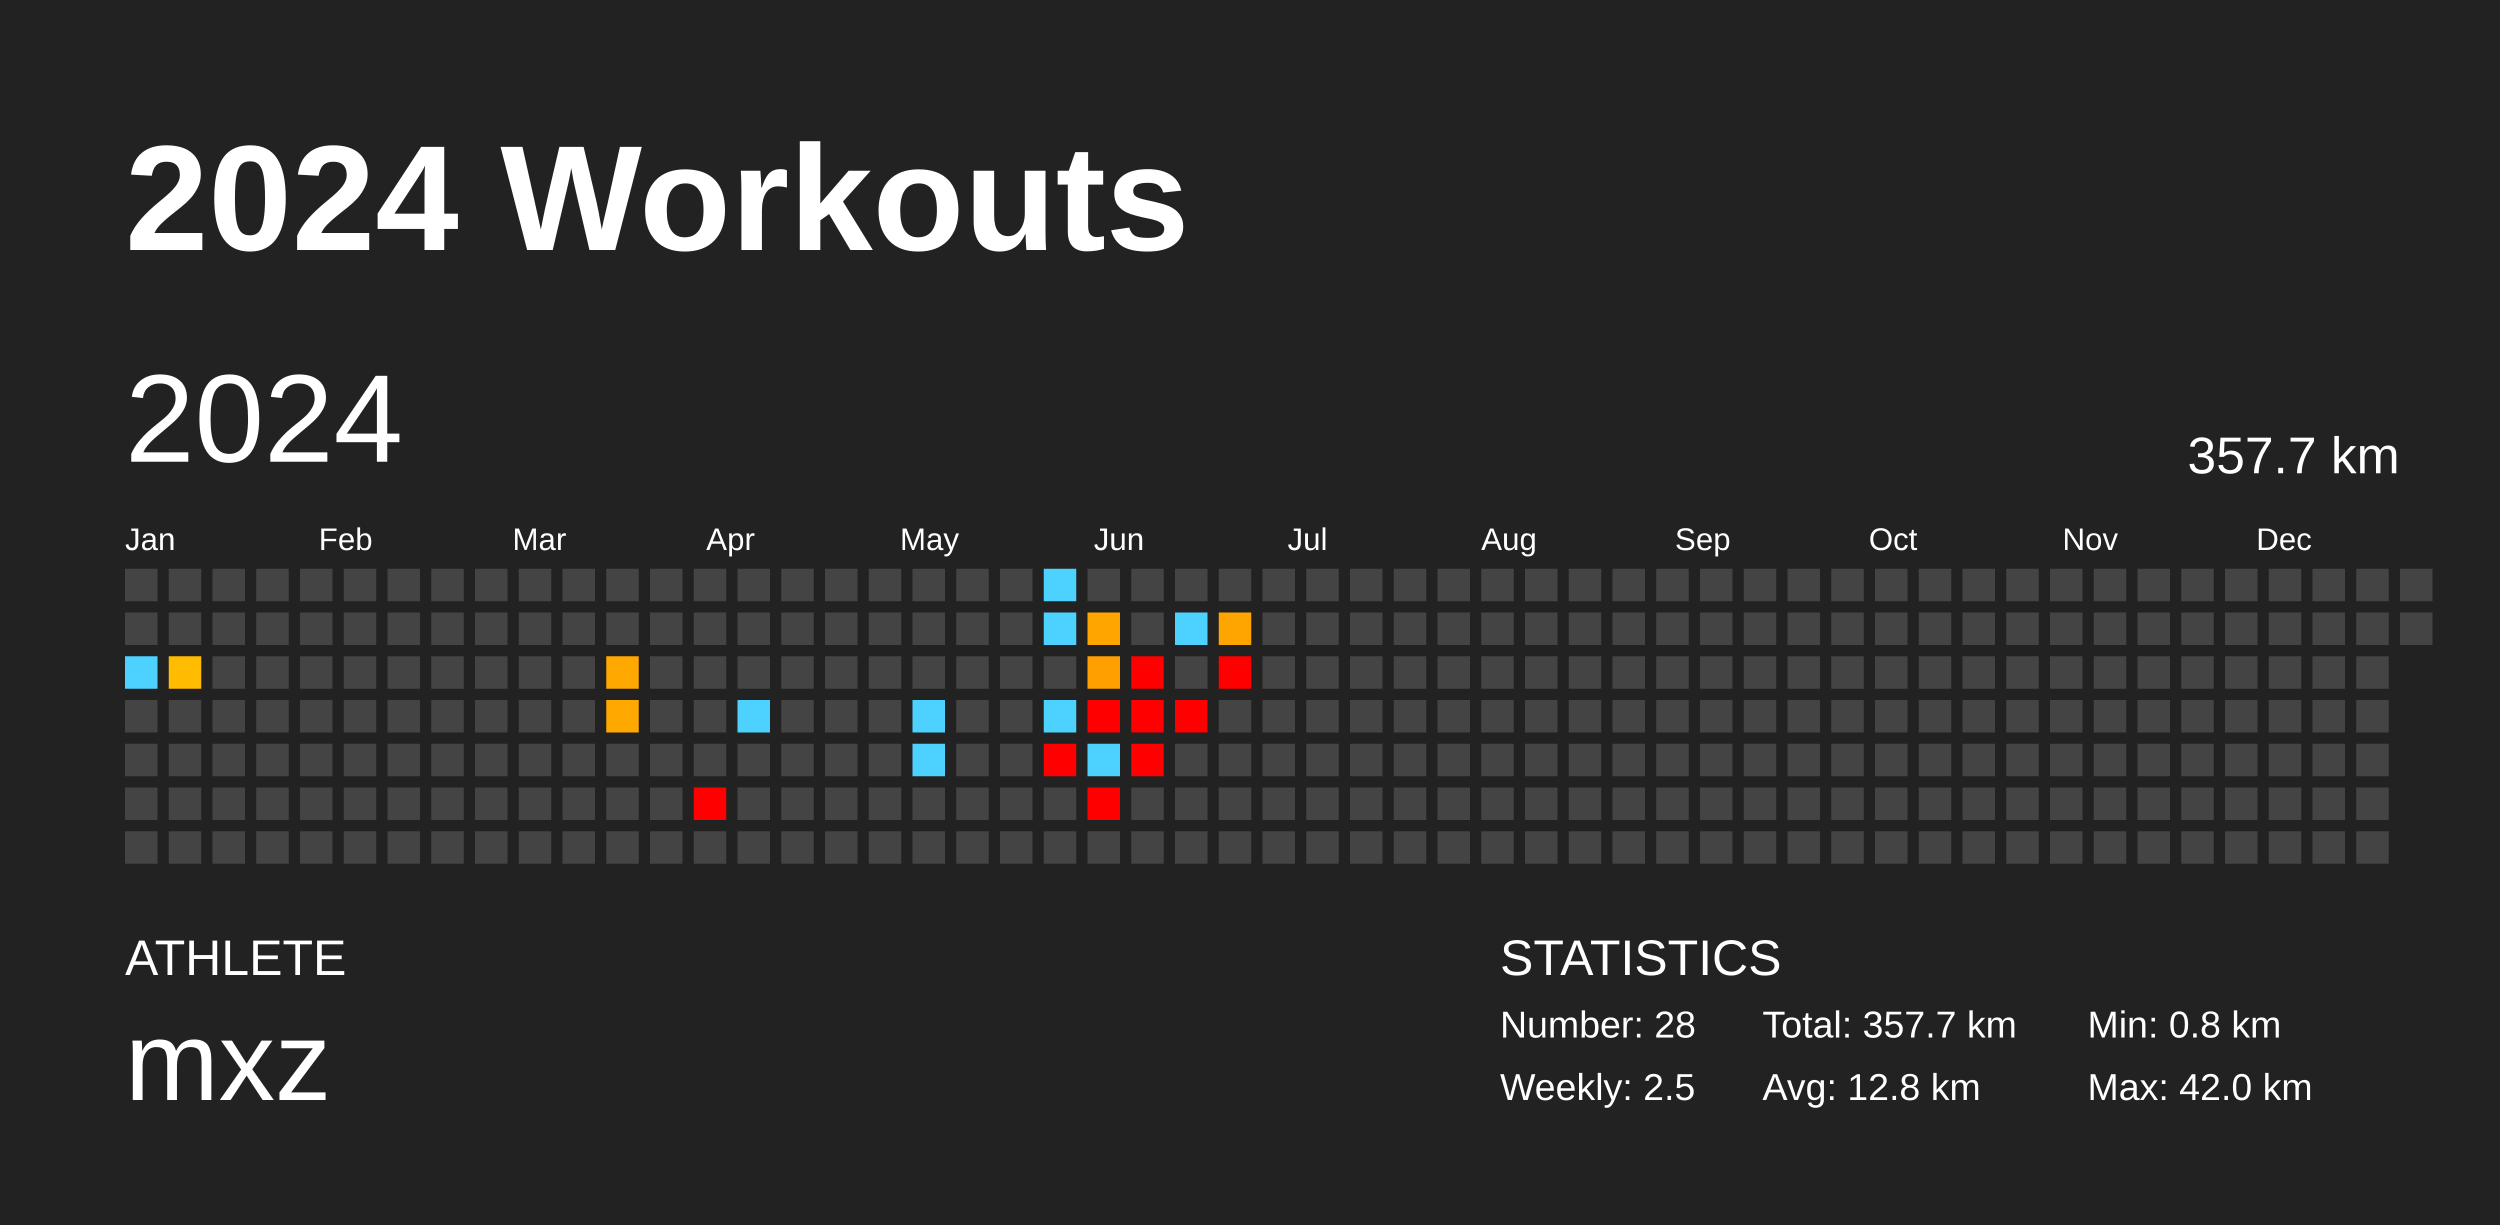
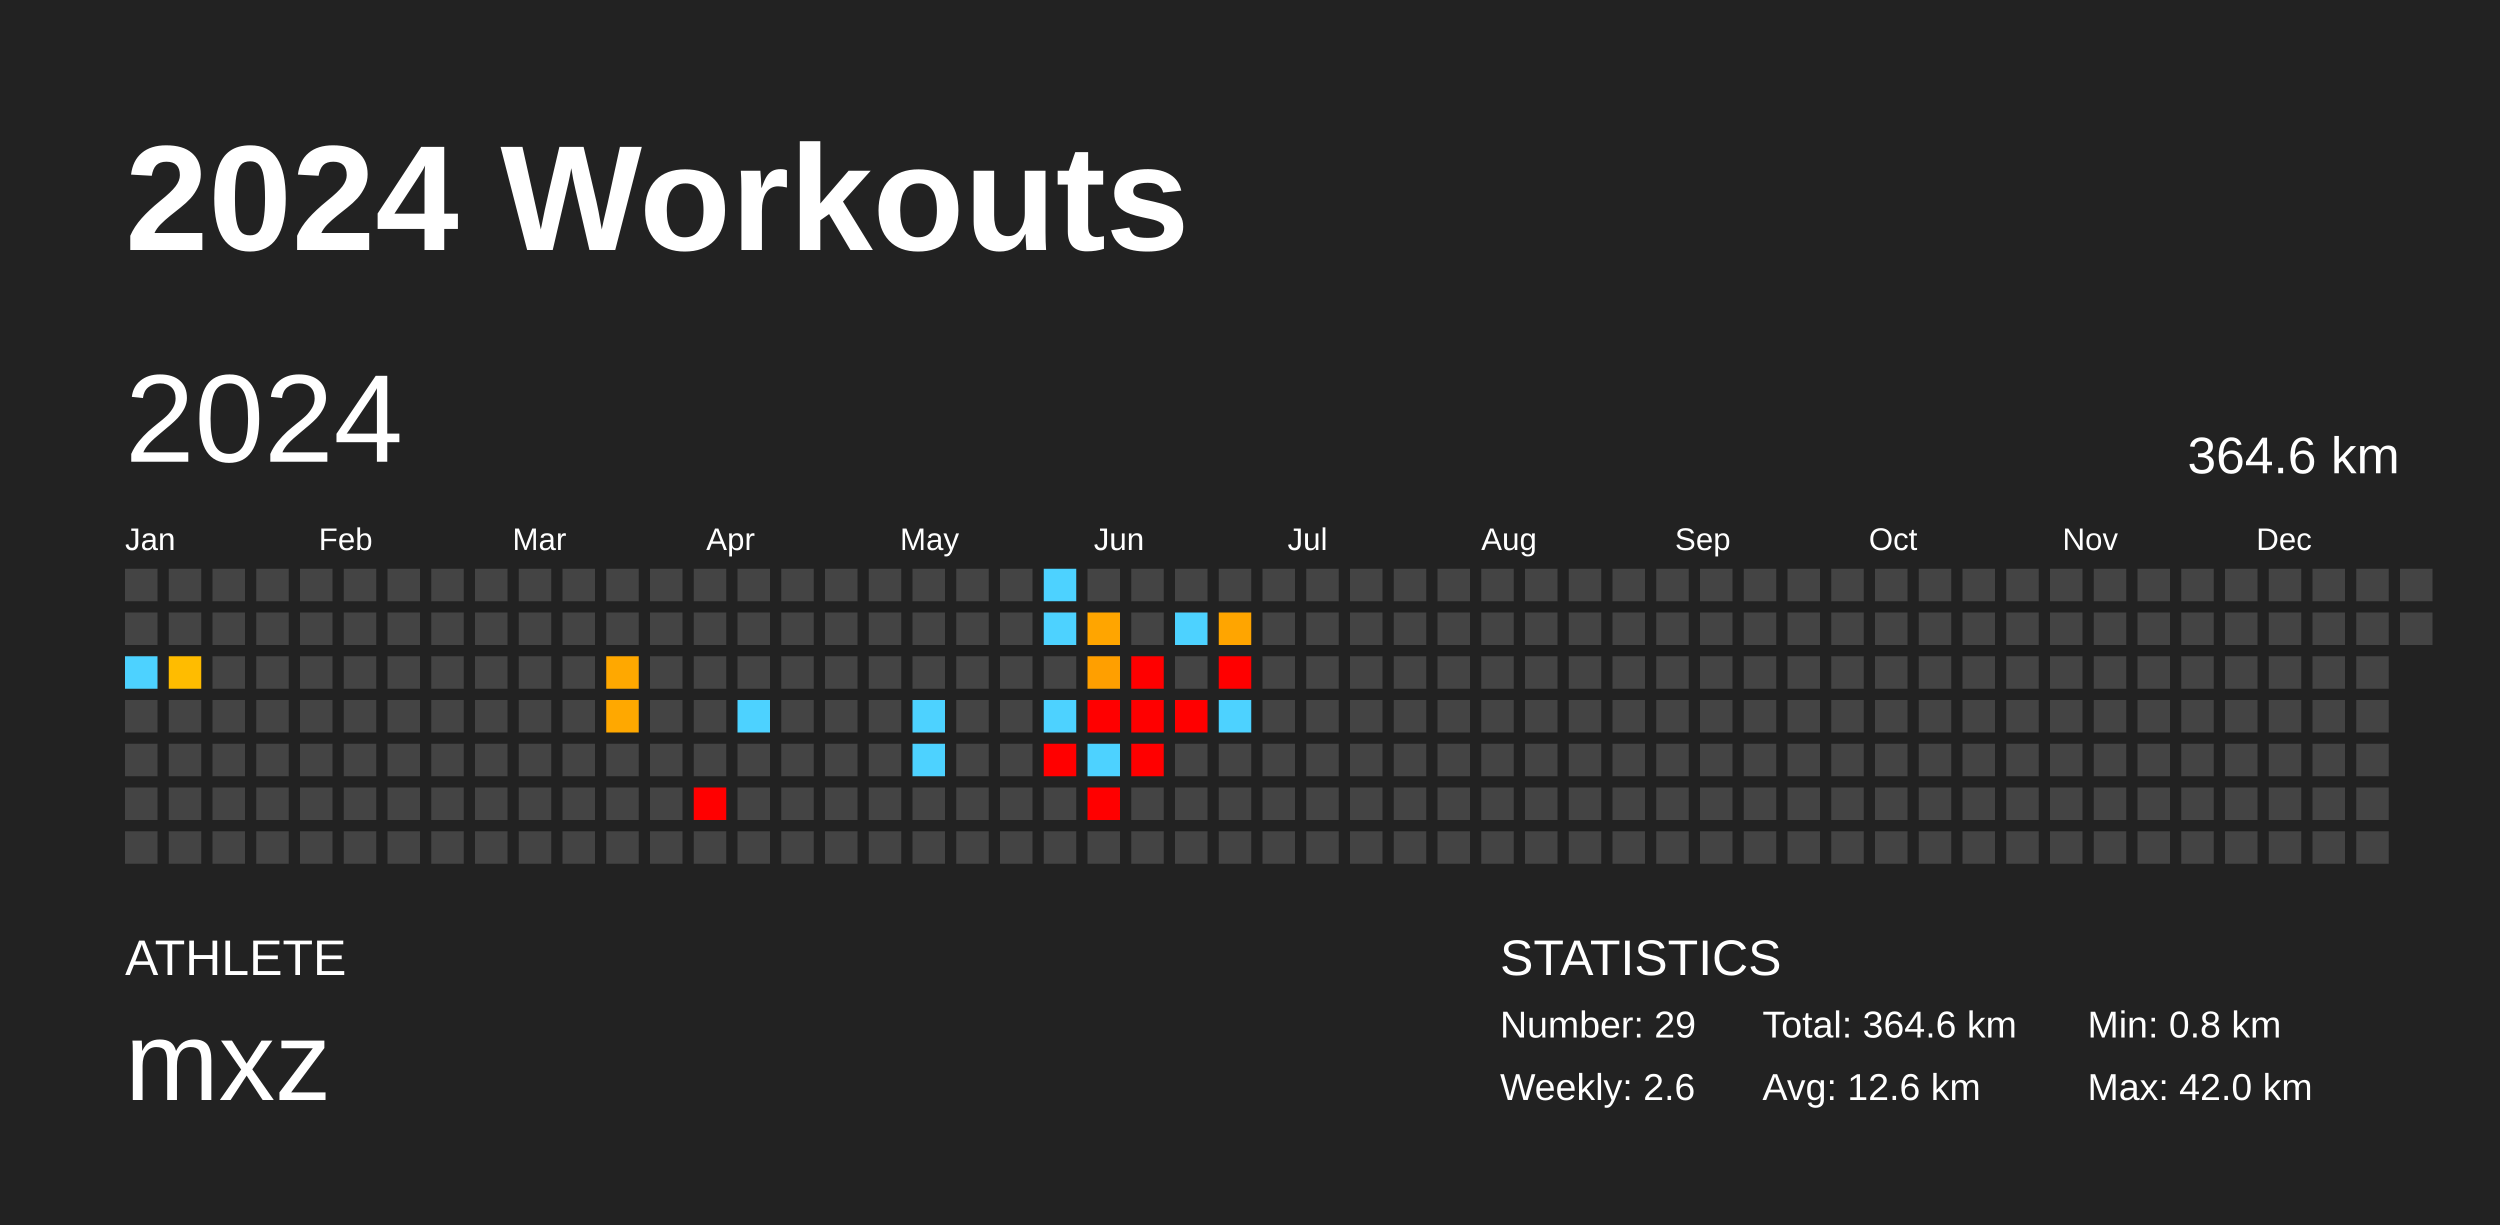
<svg xmlns="http://www.w3.org/2000/svg" baseProfile="full" height="98mm" version="1.1" viewBox="0,0,200,98" width="200mm">
  <defs />
  <rect fill="#222222" height="98" width="200" x="0" y="0" />
  <text fill="#FFFFFF" style="font-size:12px; font-family:Arial; font-weight:bold;" x="10" y="20">2024 Workouts</text>
  <text fill="#FFFFFF" style="font-size:4px; font-family:Arial" x="10" y="78">ATHLETE</text>
  <text fill="#FFFFFF" style="font-size:9px; font-family:Arial" x="10" y="88">mxz</text>
  <text fill="#FFFFFF" style="font-size:4px; font-family:Arial" x="120" y="78">STATISTICS</text>
-   <text fill="#FFFFFF" style="font-size:3px; font-family:Arial" x="120" y="83">Number: 28</text>
-   <text fill="#FFFFFF" style="font-size:3px; font-family:Arial" x="120" y="88">Weekly: 2.5</text>
-   <text fill="#FFFFFF" style="font-size:3px; font-family:Arial" x="141" y="83">Total: 357.7 km</text>
-   <text fill="#FFFFFF" style="font-size:3px; font-family:Arial" x="141" y="88">Avg: 12.8 km</text>
+   <text fill="#FFFFFF" style="font-size:3px; font-family:Arial" x="120" y="83">Number: 29</text>
+   <text fill="#FFFFFF" style="font-size:3px; font-family:Arial" x="120" y="88">Weekly: 2.6</text>
+   <text fill="#FFFFFF" style="font-size:3px; font-family:Arial" x="141" y="83">Total: 364.6 km</text>
+   <text fill="#FFFFFF" style="font-size:3px; font-family:Arial" x="141" y="88">Avg: 12.6 km</text>
  <text fill="#FFFFFF" style="font-size:3px; font-family:Arial" x="167" y="83">Min: 0.8 km</text>
  <text fill="#FFFFFF" style="font-size:3px; font-family:Arial" x="167" y="88">Max: 42.0 km</text>
  <text dominant-baseline="hanging" fill="#FFFFFF" style="font-size:10.0px; font-family:Arial;" x="10" y="30">2024</text>
-   <text dominant-baseline="hanging" fill="#FFFFFF" style="font-size:4.125px; font-family:Arial;" x="175" y="35">357.7 km</text>
+   <text dominant-baseline="hanging" fill="#FFFFFF" style="font-size:4.125px; font-family:Arial;" x="175" y="35">364.6 km</text>
  <text fill="#FFFFFF" style="font-size:2.5px; font-family:Arial" x="10.0" y="44">Jan</text>
  <text fill="#FFFFFF" style="font-size:2.5px; font-family:Arial" x="25.5" y="44">Feb</text>
  <text fill="#FFFFFF" style="font-size:2.5px; font-family:Arial" x="41.0" y="44">Mar</text>
  <text fill="#FFFFFF" style="font-size:2.5px; font-family:Arial" x="56.5" y="44">Apr</text>
  <text fill="#FFFFFF" style="font-size:2.5px; font-family:Arial" x="72.0" y="44">May</text>
  <text fill="#FFFFFF" style="font-size:2.5px; font-family:Arial" x="87.5" y="44">Jun</text>
  <text fill="#FFFFFF" style="font-size:2.5px; font-family:Arial" x="103.0" y="44">Jul</text>
  <text fill="#FFFFFF" style="font-size:2.5px; font-family:Arial" x="118.5" y="44">Aug</text>
  <text fill="#FFFFFF" style="font-size:2.5px; font-family:Arial" x="134.0" y="44">Sep</text>
  <text fill="#FFFFFF" style="font-size:2.5px; font-family:Arial" x="149.5" y="44">Oct</text>
  <text fill="#FFFFFF" style="font-size:2.5px; font-family:Arial" x="165.0" y="44">Nov</text>
  <text fill="#FFFFFF" style="font-size:2.5px; font-family:Arial" x="180.5" y="44">Dec</text>
  <rect fill="#444444" height="2.6" width="2.6" x="10.0" y="45.5" />
  <rect fill="#444444" height="2.6" width="2.6" x="10.0" y="49.0" />
  <rect fill="#4dd2ff" height="2.6" width="2.6" x="10.0" y="52.5" />
  <rect fill="#444444" height="2.6" width="2.6" x="10.0" y="56.0" />
  <rect fill="#444444" height="2.6" width="2.6" x="10.0" y="59.5" />
  <rect fill="#444444" height="2.6" width="2.6" x="10.0" y="63.0" />
  <rect fill="#444444" height="2.6" width="2.6" x="10.0" y="66.5" />
  <rect fill="#444444" height="2.6" width="2.6" x="13.5" y="45.5" />
  <rect fill="#444444" height="2.6" width="2.6" x="13.5" y="49.0" />
  <rect fill="#ffbc00" height="2.6" width="2.6" x="13.5" y="52.5" />
  <rect fill="#444444" height="2.6" width="2.6" x="13.5" y="56.0" />
  <rect fill="#444444" height="2.6" width="2.6" x="13.5" y="59.5" />
  <rect fill="#444444" height="2.6" width="2.6" x="13.5" y="63.0" />
  <rect fill="#444444" height="2.6" width="2.6" x="13.5" y="66.5" />
  <rect fill="#444444" height="2.6" width="2.6" x="17.0" y="45.5" />
  <rect fill="#444444" height="2.6" width="2.6" x="17.0" y="49.0" />
  <rect fill="#444444" height="2.6" width="2.6" x="17.0" y="52.5" />
  <rect fill="#444444" height="2.6" width="2.6" x="17.0" y="56.0" />
  <rect fill="#444444" height="2.6" width="2.6" x="17.0" y="59.5" />
  <rect fill="#444444" height="2.6" width="2.6" x="17.0" y="63.0" />
  <rect fill="#444444" height="2.6" width="2.6" x="17.0" y="66.5" />
  <rect fill="#444444" height="2.6" width="2.6" x="20.5" y="45.5" />
  <rect fill="#444444" height="2.6" width="2.6" x="20.5" y="49.0" />
  <rect fill="#444444" height="2.6" width="2.6" x="20.5" y="52.5" />
  <rect fill="#444444" height="2.6" width="2.6" x="20.5" y="56.0" />
  <rect fill="#444444" height="2.6" width="2.6" x="20.5" y="59.5" />
  <rect fill="#444444" height="2.6" width="2.6" x="20.5" y="63.0" />
  <rect fill="#444444" height="2.6" width="2.6" x="20.5" y="66.5" />
  <rect fill="#444444" height="2.6" width="2.6" x="24.0" y="45.5" />
  <rect fill="#444444" height="2.6" width="2.6" x="24.0" y="49.0" />
  <rect fill="#444444" height="2.6" width="2.6" x="24.0" y="52.5" />
  <rect fill="#444444" height="2.6" width="2.6" x="24.0" y="56.0" />
  <rect fill="#444444" height="2.6" width="2.6" x="24.0" y="59.5" />
  <rect fill="#444444" height="2.6" width="2.6" x="24.0" y="63.0" />
  <rect fill="#444444" height="2.6" width="2.6" x="24.0" y="66.5" />
  <rect fill="#444444" height="2.6" width="2.6" x="27.5" y="45.5" />
  <rect fill="#444444" height="2.6" width="2.6" x="27.5" y="49.0" />
  <rect fill="#444444" height="2.6" width="2.6" x="27.5" y="52.5" />
  <rect fill="#444444" height="2.6" width="2.6" x="27.5" y="56.0" />
  <rect fill="#444444" height="2.6" width="2.6" x="27.5" y="59.5" />
  <rect fill="#444444" height="2.6" width="2.6" x="27.5" y="63.0" />
  <rect fill="#444444" height="2.6" width="2.6" x="27.5" y="66.5" />
  <rect fill="#444444" height="2.6" width="2.6" x="31.0" y="45.5" />
  <rect fill="#444444" height="2.6" width="2.6" x="31.0" y="49.0" />
  <rect fill="#444444" height="2.6" width="2.6" x="31.0" y="52.5" />
  <rect fill="#444444" height="2.6" width="2.6" x="31.0" y="56.0" />
  <rect fill="#444444" height="2.6" width="2.6" x="31.0" y="59.5" />
  <rect fill="#444444" height="2.6" width="2.6" x="31.0" y="63.0" />
  <rect fill="#444444" height="2.6" width="2.6" x="31.0" y="66.5" />
  <rect fill="#444444" height="2.6" width="2.6" x="34.5" y="45.5" />
  <rect fill="#444444" height="2.6" width="2.6" x="34.5" y="49.0" />
  <rect fill="#444444" height="2.6" width="2.6" x="34.5" y="52.5" />
  <rect fill="#444444" height="2.6" width="2.6" x="34.5" y="56.0" />
  <rect fill="#444444" height="2.6" width="2.6" x="34.5" y="59.5" />
  <rect fill="#444444" height="2.6" width="2.6" x="34.5" y="63.0" />
  <rect fill="#444444" height="2.6" width="2.6" x="34.5" y="66.5" />
  <rect fill="#444444" height="2.6" width="2.6" x="38.0" y="45.5" />
  <rect fill="#444444" height="2.6" width="2.6" x="38.0" y="49.0" />
  <rect fill="#444444" height="2.6" width="2.6" x="38.0" y="52.5" />
  <rect fill="#444444" height="2.6" width="2.6" x="38.0" y="56.0" />
  <rect fill="#444444" height="2.6" width="2.6" x="38.0" y="59.5" />
  <rect fill="#444444" height="2.6" width="2.6" x="38.0" y="63.0" />
  <rect fill="#444444" height="2.6" width="2.6" x="38.0" y="66.5" />
  <rect fill="#444444" height="2.6" width="2.6" x="41.5" y="45.5" />
  <rect fill="#444444" height="2.6" width="2.6" x="41.5" y="49.0" />
  <rect fill="#444444" height="2.6" width="2.6" x="41.5" y="52.5" />
  <rect fill="#444444" height="2.6" width="2.6" x="41.5" y="56.0" />
  <rect fill="#444444" height="2.6" width="2.6" x="41.5" y="59.5" />
  <rect fill="#444444" height="2.6" width="2.6" x="41.5" y="63.0" />
  <rect fill="#444444" height="2.6" width="2.6" x="41.5" y="66.5" />
  <rect fill="#444444" height="2.6" width="2.6" x="45.0" y="45.5" />
  <rect fill="#444444" height="2.6" width="2.6" x="45.0" y="49.0" />
  <rect fill="#444444" height="2.6" width="2.6" x="45.0" y="52.5" />
  <rect fill="#444444" height="2.6" width="2.6" x="45.0" y="56.0" />
  <rect fill="#444444" height="2.6" width="2.6" x="45.0" y="59.5" />
  <rect fill="#444444" height="2.6" width="2.6" x="45.0" y="63.0" />
  <rect fill="#444444" height="2.6" width="2.6" x="45.0" y="66.5" />
  <rect fill="#444444" height="2.6" width="2.6" x="48.5" y="45.5" />
  <rect fill="#444444" height="2.6" width="2.6" x="48.5" y="49.0" />
  <rect fill="#ffa800" height="2.6" width="2.6" x="48.5" y="52.5" />
  <rect fill="#ffa800" height="2.6" width="2.6" x="48.5" y="56.0" />
  <rect fill="#444444" height="2.6" width="2.6" x="48.5" y="59.5" />
  <rect fill="#444444" height="2.6" width="2.6" x="48.5" y="63.0" />
  <rect fill="#444444" height="2.6" width="2.6" x="48.5" y="66.5" />
  <rect fill="#444444" height="2.6" width="2.6" x="52.0" y="45.5" />
  <rect fill="#444444" height="2.6" width="2.6" x="52.0" y="49.0" />
  <rect fill="#444444" height="2.6" width="2.6" x="52.0" y="52.5" />
  <rect fill="#444444" height="2.6" width="2.6" x="52.0" y="56.0" />
  <rect fill="#444444" height="2.6" width="2.6" x="52.0" y="59.5" />
  <rect fill="#444444" height="2.6" width="2.6" x="52.0" y="63.0" />
  <rect fill="#444444" height="2.6" width="2.6" x="52.0" y="66.5" />
  <rect fill="#444444" height="2.6" width="2.6" x="55.5" y="45.5" />
  <rect fill="#444444" height="2.6" width="2.6" x="55.5" y="49.0" />
  <rect fill="#444444" height="2.6" width="2.6" x="55.5" y="52.5" />
  <rect fill="#444444" height="2.6" width="2.6" x="55.5" y="56.0" />
  <rect fill="#444444" height="2.6" width="2.6" x="55.5" y="59.5" />
  <rect fill="red" height="2.6" width="2.6" x="55.5" y="63.0" />
  <rect fill="#444444" height="2.6" width="2.6" x="55.5" y="66.5" />
  <rect fill="#444444" height="2.6" width="2.6" x="59.0" y="45.5" />
  <rect fill="#444444" height="2.6" width="2.6" x="59.0" y="49.0" />
  <rect fill="#444444" height="2.6" width="2.6" x="59.0" y="52.5" />
  <rect fill="#4dd2ff" height="2.6" width="2.6" x="59.0" y="56.0" />
  <rect fill="#444444" height="2.6" width="2.6" x="59.0" y="59.5" />
  <rect fill="#444444" height="2.6" width="2.6" x="59.0" y="63.0" />
  <rect fill="#444444" height="2.6" width="2.6" x="59.0" y="66.5" />
  <rect fill="#444444" height="2.6" width="2.6" x="62.5" y="45.5" />
  <rect fill="#444444" height="2.6" width="2.6" x="62.5" y="49.0" />
  <rect fill="#444444" height="2.6" width="2.6" x="62.5" y="52.5" />
  <rect fill="#444444" height="2.6" width="2.6" x="62.5" y="56.0" />
  <rect fill="#444444" height="2.6" width="2.6" x="62.5" y="59.5" />
  <rect fill="#444444" height="2.6" width="2.6" x="62.5" y="63.0" />
  <rect fill="#444444" height="2.6" width="2.6" x="62.5" y="66.5" />
  <rect fill="#444444" height="2.6" width="2.6" x="66.0" y="45.5" />
  <rect fill="#444444" height="2.6" width="2.6" x="66.0" y="49.0" />
  <rect fill="#444444" height="2.6" width="2.6" x="66.0" y="52.5" />
  <rect fill="#444444" height="2.6" width="2.6" x="66.0" y="56.0" />
  <rect fill="#444444" height="2.6" width="2.6" x="66.0" y="59.5" />
  <rect fill="#444444" height="2.6" width="2.6" x="66.0" y="63.0" />
  <rect fill="#444444" height="2.6" width="2.6" x="66.0" y="66.5" />
  <rect fill="#444444" height="2.6" width="2.6" x="69.5" y="45.5" />
  <rect fill="#444444" height="2.6" width="2.6" x="69.5" y="49.0" />
  <rect fill="#444444" height="2.6" width="2.6" x="69.5" y="52.5" />
  <rect fill="#444444" height="2.6" width="2.6" x="69.5" y="56.0" />
  <rect fill="#444444" height="2.6" width="2.6" x="69.5" y="59.5" />
  <rect fill="#444444" height="2.6" width="2.6" x="69.5" y="63.0" />
  <rect fill="#444444" height="2.6" width="2.6" x="69.5" y="66.5" />
  <rect fill="#444444" height="2.6" width="2.6" x="73.0" y="45.5" />
  <rect fill="#444444" height="2.6" width="2.6" x="73.0" y="49.0" />
  <rect fill="#444444" height="2.6" width="2.6" x="73.0" y="52.5" />
  <rect fill="#4dd2ff" height="2.6" width="2.6" x="73.0" y="56.0" />
  <rect fill="#4dd2ff" height="2.6" width="2.6" x="73.0" y="59.5" />
  <rect fill="#444444" height="2.6" width="2.6" x="73.0" y="63.0" />
  <rect fill="#444444" height="2.6" width="2.6" x="73.0" y="66.5" />
  <rect fill="#444444" height="2.6" width="2.6" x="76.5" y="45.5" />
  <rect fill="#444444" height="2.6" width="2.6" x="76.5" y="49.0" />
  <rect fill="#444444" height="2.6" width="2.6" x="76.5" y="52.5" />
  <rect fill="#444444" height="2.6" width="2.6" x="76.5" y="56.0" />
  <rect fill="#444444" height="2.6" width="2.6" x="76.5" y="59.5" />
  <rect fill="#444444" height="2.6" width="2.6" x="76.5" y="63.0" />
  <rect fill="#444444" height="2.6" width="2.6" x="76.5" y="66.5" />
  <rect fill="#444444" height="2.6" width="2.6" x="80.0" y="45.5" />
  <rect fill="#444444" height="2.6" width="2.6" x="80.0" y="49.0" />
  <rect fill="#444444" height="2.6" width="2.6" x="80.0" y="52.5" />
  <rect fill="#444444" height="2.6" width="2.6" x="80.0" y="56.0" />
  <rect fill="#444444" height="2.6" width="2.6" x="80.0" y="59.5" />
  <rect fill="#444444" height="2.6" width="2.6" x="80.0" y="63.0" />
  <rect fill="#444444" height="2.6" width="2.6" x="80.0" y="66.5" />
  <rect fill="#4dd2ff" height="2.6" width="2.6" x="83.5" y="45.5" />
  <rect fill="#4dd2ff" height="2.6" width="2.6" x="83.5" y="49.0" />
  <rect fill="#444444" height="2.6" width="2.6" x="83.5" y="52.5" />
  <rect fill="#4dd2ff" height="2.6" width="2.6" x="83.5" y="56.0" />
  <rect fill="red" height="2.6" width="2.6" x="83.5" y="59.5" />
  <rect fill="#444444" height="2.6" width="2.6" x="83.5" y="63.0" />
  <rect fill="#444444" height="2.6" width="2.6" x="83.5" y="66.5" />
  <rect fill="#444444" height="2.6" width="2.6" x="87.0" y="45.5" />
  <rect fill="#ffa500" height="2.6" width="2.6" x="87.0" y="49.0" />
  <rect fill="#ff9f00" height="2.6" width="2.6" x="87.0" y="52.5" />
  <rect fill="red" height="2.6" width="2.6" x="87.0" y="56.0" />
  <rect fill="#4dd2ff" height="2.6" width="2.6" x="87.0" y="59.5" />
  <rect fill="red" height="2.6" width="2.6" x="87.0" y="63.0" />
  <rect fill="#444444" height="2.6" width="2.6" x="87.0" y="66.5" />
  <rect fill="#444444" height="2.6" width="2.6" x="90.5" y="45.5" />
  <rect fill="#444444" height="2.6" width="2.6" x="90.5" y="49.0" />
  <rect fill="red" height="2.6" width="2.6" x="90.5" y="52.5" />
  <rect fill="red" height="2.6" width="2.6" x="90.5" y="56.0" />
  <rect fill="red" height="2.6" width="2.6" x="90.5" y="59.5" />
  <rect fill="#444444" height="2.6" width="2.6" x="90.5" y="63.0" />
  <rect fill="#444444" height="2.6" width="2.6" x="90.5" y="66.5" />
  <rect fill="#444444" height="2.6" width="2.6" x="94.0" y="45.5" />
  <rect fill="#4dd2ff" height="2.6" width="2.6" x="94.0" y="49.0" />
  <rect fill="#444444" height="2.6" width="2.6" x="94.0" y="52.5" />
  <rect fill="red" height="2.6" width="2.6" x="94.0" y="56.0" />
  <rect fill="#444444" height="2.6" width="2.6" x="94.0" y="59.5" />
  <rect fill="#444444" height="2.6" width="2.6" x="94.0" y="63.0" />
  <rect fill="#444444" height="2.6" width="2.6" x="94.0" y="66.5" />
  <rect fill="#444444" height="2.6" width="2.6" x="97.5" y="45.5" />
  <rect fill="#ffa500" height="2.6" width="2.6" x="97.5" y="49.0" />
  <rect fill="red" height="2.6" width="2.6" x="97.5" y="52.5" />
-   <rect fill="#444444" height="2.6" width="2.6" x="97.5" y="56.0" />
+   <rect fill="#4dd2ff" height="2.6" width="2.6" x="97.5" y="56.0" />
  <rect fill="#444444" height="2.6" width="2.6" x="97.5" y="59.5" />
  <rect fill="#444444" height="2.6" width="2.6" x="97.5" y="63.0" />
  <rect fill="#444444" height="2.6" width="2.6" x="97.5" y="66.5" />
  <rect fill="#444444" height="2.6" width="2.6" x="101.0" y="45.5" />
  <rect fill="#444444" height="2.6" width="2.6" x="101.0" y="49.0" />
  <rect fill="#444444" height="2.6" width="2.6" x="101.0" y="52.5" />
  <rect fill="#444444" height="2.6" width="2.6" x="101.0" y="56.0" />
  <rect fill="#444444" height="2.6" width="2.6" x="101.0" y="59.5" />
  <rect fill="#444444" height="2.6" width="2.6" x="101.0" y="63.0" />
  <rect fill="#444444" height="2.6" width="2.6" x="101.0" y="66.5" />
  <rect fill="#444444" height="2.6" width="2.6" x="104.5" y="45.5" />
  <rect fill="#444444" height="2.6" width="2.6" x="104.5" y="49.0" />
  <rect fill="#444444" height="2.6" width="2.6" x="104.5" y="52.5" />
  <rect fill="#444444" height="2.6" width="2.6" x="104.5" y="56.0" />
  <rect fill="#444444" height="2.6" width="2.6" x="104.5" y="59.5" />
  <rect fill="#444444" height="2.6" width="2.6" x="104.5" y="63.0" />
  <rect fill="#444444" height="2.6" width="2.6" x="104.5" y="66.5" />
  <rect fill="#444444" height="2.6" width="2.6" x="108.0" y="45.5" />
  <rect fill="#444444" height="2.6" width="2.6" x="108.0" y="49.0" />
  <rect fill="#444444" height="2.6" width="2.6" x="108.0" y="52.5" />
  <rect fill="#444444" height="2.6" width="2.6" x="108.0" y="56.0" />
  <rect fill="#444444" height="2.6" width="2.6" x="108.0" y="59.5" />
  <rect fill="#444444" height="2.6" width="2.6" x="108.0" y="63.0" />
  <rect fill="#444444" height="2.6" width="2.6" x="108.0" y="66.5" />
  <rect fill="#444444" height="2.6" width="2.6" x="111.5" y="45.5" />
  <rect fill="#444444" height="2.6" width="2.6" x="111.5" y="49.0" />
  <rect fill="#444444" height="2.6" width="2.6" x="111.5" y="52.5" />
  <rect fill="#444444" height="2.6" width="2.6" x="111.5" y="56.0" />
  <rect fill="#444444" height="2.6" width="2.6" x="111.5" y="59.5" />
  <rect fill="#444444" height="2.6" width="2.6" x="111.5" y="63.0" />
  <rect fill="#444444" height="2.6" width="2.6" x="111.5" y="66.5" />
  <rect fill="#444444" height="2.6" width="2.6" x="115.0" y="45.5" />
  <rect fill="#444444" height="2.6" width="2.6" x="115.0" y="49.0" />
  <rect fill="#444444" height="2.6" width="2.6" x="115.0" y="52.5" />
  <rect fill="#444444" height="2.6" width="2.6" x="115.0" y="56.0" />
  <rect fill="#444444" height="2.6" width="2.6" x="115.0" y="59.5" />
  <rect fill="#444444" height="2.6" width="2.6" x="115.0" y="63.0" />
  <rect fill="#444444" height="2.6" width="2.6" x="115.0" y="66.5" />
  <rect fill="#444444" height="2.6" width="2.6" x="118.5" y="45.5" />
  <rect fill="#444444" height="2.6" width="2.6" x="118.5" y="49.0" />
  <rect fill="#444444" height="2.6" width="2.6" x="118.5" y="52.5" />
  <rect fill="#444444" height="2.6" width="2.6" x="118.5" y="56.0" />
  <rect fill="#444444" height="2.6" width="2.6" x="118.5" y="59.5" />
  <rect fill="#444444" height="2.6" width="2.6" x="118.5" y="63.0" />
  <rect fill="#444444" height="2.6" width="2.6" x="118.5" y="66.5" />
  <rect fill="#444444" height="2.6" width="2.6" x="122.0" y="45.5" />
  <rect fill="#444444" height="2.6" width="2.6" x="122.0" y="49.0" />
  <rect fill="#444444" height="2.6" width="2.6" x="122.0" y="52.5" />
  <rect fill="#444444" height="2.6" width="2.6" x="122.0" y="56.0" />
  <rect fill="#444444" height="2.6" width="2.6" x="122.0" y="59.5" />
  <rect fill="#444444" height="2.6" width="2.6" x="122.0" y="63.0" />
  <rect fill="#444444" height="2.6" width="2.6" x="122.0" y="66.5" />
  <rect fill="#444444" height="2.6" width="2.6" x="125.5" y="45.5" />
  <rect fill="#444444" height="2.6" width="2.6" x="125.5" y="49.0" />
  <rect fill="#444444" height="2.6" width="2.6" x="125.5" y="52.5" />
  <rect fill="#444444" height="2.6" width="2.6" x="125.5" y="56.0" />
  <rect fill="#444444" height="2.6" width="2.6" x="125.5" y="59.5" />
  <rect fill="#444444" height="2.6" width="2.6" x="125.5" y="63.0" />
  <rect fill="#444444" height="2.6" width="2.6" x="125.5" y="66.5" />
  <rect fill="#444444" height="2.6" width="2.6" x="129.0" y="45.5" />
  <rect fill="#444444" height="2.6" width="2.6" x="129.0" y="49.0" />
  <rect fill="#444444" height="2.6" width="2.6" x="129.0" y="52.5" />
  <rect fill="#444444" height="2.6" width="2.6" x="129.0" y="56.0" />
  <rect fill="#444444" height="2.6" width="2.6" x="129.0" y="59.5" />
  <rect fill="#444444" height="2.6" width="2.6" x="129.0" y="63.0" />
  <rect fill="#444444" height="2.6" width="2.6" x="129.0" y="66.5" />
  <rect fill="#444444" height="2.6" width="2.6" x="132.5" y="45.5" />
  <rect fill="#444444" height="2.6" width="2.6" x="132.5" y="49.0" />
  <rect fill="#444444" height="2.6" width="2.6" x="132.5" y="52.5" />
  <rect fill="#444444" height="2.6" width="2.6" x="132.5" y="56.0" />
  <rect fill="#444444" height="2.6" width="2.6" x="132.5" y="59.5" />
  <rect fill="#444444" height="2.6" width="2.6" x="132.5" y="63.0" />
  <rect fill="#444444" height="2.6" width="2.6" x="132.5" y="66.5" />
  <rect fill="#444444" height="2.6" width="2.6" x="136.0" y="45.5" />
  <rect fill="#444444" height="2.6" width="2.6" x="136.0" y="49.0" />
  <rect fill="#444444" height="2.6" width="2.6" x="136.0" y="52.5" />
  <rect fill="#444444" height="2.6" width="2.6" x="136.0" y="56.0" />
  <rect fill="#444444" height="2.6" width="2.6" x="136.0" y="59.5" />
  <rect fill="#444444" height="2.6" width="2.6" x="136.0" y="63.0" />
  <rect fill="#444444" height="2.6" width="2.6" x="136.0" y="66.5" />
  <rect fill="#444444" height="2.6" width="2.6" x="139.5" y="45.5" />
  <rect fill="#444444" height="2.6" width="2.6" x="139.5" y="49.0" />
  <rect fill="#444444" height="2.6" width="2.6" x="139.5" y="52.5" />
  <rect fill="#444444" height="2.6" width="2.6" x="139.5" y="56.0" />
  <rect fill="#444444" height="2.6" width="2.6" x="139.5" y="59.5" />
  <rect fill="#444444" height="2.6" width="2.6" x="139.5" y="63.0" />
  <rect fill="#444444" height="2.6" width="2.6" x="139.5" y="66.5" />
  <rect fill="#444444" height="2.6" width="2.6" x="143.0" y="45.5" />
  <rect fill="#444444" height="2.6" width="2.6" x="143.0" y="49.0" />
  <rect fill="#444444" height="2.6" width="2.6" x="143.0" y="52.5" />
  <rect fill="#444444" height="2.6" width="2.6" x="143.0" y="56.0" />
  <rect fill="#444444" height="2.6" width="2.6" x="143.0" y="59.5" />
  <rect fill="#444444" height="2.6" width="2.6" x="143.0" y="63.0" />
  <rect fill="#444444" height="2.6" width="2.6" x="143.0" y="66.5" />
  <rect fill="#444444" height="2.6" width="2.6" x="146.5" y="45.5" />
  <rect fill="#444444" height="2.6" width="2.6" x="146.5" y="49.0" />
  <rect fill="#444444" height="2.6" width="2.6" x="146.5" y="52.5" />
  <rect fill="#444444" height="2.6" width="2.6" x="146.5" y="56.0" />
  <rect fill="#444444" height="2.6" width="2.6" x="146.5" y="59.5" />
  <rect fill="#444444" height="2.6" width="2.6" x="146.5" y="63.0" />
  <rect fill="#444444" height="2.6" width="2.6" x="146.5" y="66.5" />
  <rect fill="#444444" height="2.6" width="2.6" x="150.0" y="45.5" />
  <rect fill="#444444" height="2.6" width="2.6" x="150.0" y="49.0" />
  <rect fill="#444444" height="2.6" width="2.6" x="150.0" y="52.5" />
  <rect fill="#444444" height="2.6" width="2.6" x="150.0" y="56.0" />
  <rect fill="#444444" height="2.6" width="2.6" x="150.0" y="59.5" />
  <rect fill="#444444" height="2.6" width="2.6" x="150.0" y="63.0" />
  <rect fill="#444444" height="2.6" width="2.6" x="150.0" y="66.5" />
  <rect fill="#444444" height="2.6" width="2.6" x="153.5" y="45.5" />
  <rect fill="#444444" height="2.6" width="2.6" x="153.5" y="49.0" />
  <rect fill="#444444" height="2.6" width="2.6" x="153.5" y="52.5" />
  <rect fill="#444444" height="2.6" width="2.6" x="153.5" y="56.0" />
  <rect fill="#444444" height="2.6" width="2.6" x="153.5" y="59.5" />
  <rect fill="#444444" height="2.6" width="2.6" x="153.5" y="63.0" />
  <rect fill="#444444" height="2.6" width="2.6" x="153.5" y="66.5" />
  <rect fill="#444444" height="2.6" width="2.6" x="157.0" y="45.5" />
  <rect fill="#444444" height="2.6" width="2.6" x="157.0" y="49.0" />
  <rect fill="#444444" height="2.6" width="2.6" x="157.0" y="52.5" />
  <rect fill="#444444" height="2.6" width="2.6" x="157.0" y="56.0" />
  <rect fill="#444444" height="2.6" width="2.6" x="157.0" y="59.5" />
  <rect fill="#444444" height="2.6" width="2.6" x="157.0" y="63.0" />
  <rect fill="#444444" height="2.6" width="2.6" x="157.0" y="66.5" />
  <rect fill="#444444" height="2.6" width="2.6" x="160.5" y="45.5" />
  <rect fill="#444444" height="2.6" width="2.6" x="160.5" y="49.0" />
  <rect fill="#444444" height="2.6" width="2.6" x="160.5" y="52.5" />
  <rect fill="#444444" height="2.6" width="2.6" x="160.5" y="56.0" />
  <rect fill="#444444" height="2.6" width="2.6" x="160.5" y="59.5" />
  <rect fill="#444444" height="2.6" width="2.6" x="160.5" y="63.0" />
  <rect fill="#444444" height="2.6" width="2.6" x="160.5" y="66.5" />
  <rect fill="#444444" height="2.6" width="2.6" x="164.0" y="45.5" />
  <rect fill="#444444" height="2.6" width="2.6" x="164.0" y="49.0" />
  <rect fill="#444444" height="2.6" width="2.6" x="164.0" y="52.5" />
  <rect fill="#444444" height="2.6" width="2.6" x="164.0" y="56.0" />
  <rect fill="#444444" height="2.6" width="2.6" x="164.0" y="59.5" />
  <rect fill="#444444" height="2.6" width="2.6" x="164.0" y="63.0" />
  <rect fill="#444444" height="2.6" width="2.6" x="164.0" y="66.5" />
  <rect fill="#444444" height="2.6" width="2.6" x="167.5" y="45.5" />
  <rect fill="#444444" height="2.6" width="2.6" x="167.5" y="49.0" />
  <rect fill="#444444" height="2.6" width="2.6" x="167.5" y="52.5" />
  <rect fill="#444444" height="2.6" width="2.6" x="167.5" y="56.0" />
  <rect fill="#444444" height="2.6" width="2.6" x="167.5" y="59.5" />
  <rect fill="#444444" height="2.6" width="2.6" x="167.5" y="63.0" />
  <rect fill="#444444" height="2.6" width="2.6" x="167.5" y="66.5" />
  <rect fill="#444444" height="2.6" width="2.6" x="171.0" y="45.5" />
  <rect fill="#444444" height="2.6" width="2.6" x="171.0" y="49.0" />
  <rect fill="#444444" height="2.6" width="2.6" x="171.0" y="52.5" />
  <rect fill="#444444" height="2.6" width="2.6" x="171.0" y="56.0" />
  <rect fill="#444444" height="2.6" width="2.6" x="171.0" y="59.5" />
  <rect fill="#444444" height="2.6" width="2.6" x="171.0" y="63.0" />
  <rect fill="#444444" height="2.6" width="2.6" x="171.0" y="66.5" />
  <rect fill="#444444" height="2.6" width="2.6" x="174.5" y="45.5" />
  <rect fill="#444444" height="2.6" width="2.6" x="174.5" y="49.0" />
  <rect fill="#444444" height="2.6" width="2.6" x="174.5" y="52.5" />
  <rect fill="#444444" height="2.6" width="2.6" x="174.5" y="56.0" />
  <rect fill="#444444" height="2.6" width="2.6" x="174.5" y="59.5" />
  <rect fill="#444444" height="2.6" width="2.6" x="174.5" y="63.0" />
  <rect fill="#444444" height="2.6" width="2.6" x="174.5" y="66.5" />
  <rect fill="#444444" height="2.6" width="2.6" x="178.0" y="45.5" />
  <rect fill="#444444" height="2.6" width="2.6" x="178.0" y="49.0" />
  <rect fill="#444444" height="2.6" width="2.6" x="178.0" y="52.5" />
  <rect fill="#444444" height="2.6" width="2.6" x="178.0" y="56.0" />
  <rect fill="#444444" height="2.6" width="2.6" x="178.0" y="59.5" />
  <rect fill="#444444" height="2.6" width="2.6" x="178.0" y="63.0" />
  <rect fill="#444444" height="2.6" width="2.6" x="178.0" y="66.5" />
  <rect fill="#444444" height="2.6" width="2.6" x="181.5" y="45.5" />
  <rect fill="#444444" height="2.6" width="2.6" x="181.5" y="49.0" />
  <rect fill="#444444" height="2.6" width="2.6" x="181.5" y="52.5" />
  <rect fill="#444444" height="2.6" width="2.6" x="181.5" y="56.0" />
  <rect fill="#444444" height="2.6" width="2.6" x="181.5" y="59.5" />
  <rect fill="#444444" height="2.6" width="2.6" x="181.5" y="63.0" />
  <rect fill="#444444" height="2.6" width="2.6" x="181.5" y="66.5" />
  <rect fill="#444444" height="2.6" width="2.6" x="185.0" y="45.5" />
  <rect fill="#444444" height="2.6" width="2.6" x="185.0" y="49.0" />
  <rect fill="#444444" height="2.6" width="2.6" x="185.0" y="52.5" />
  <rect fill="#444444" height="2.6" width="2.6" x="185.0" y="56.0" />
  <rect fill="#444444" height="2.6" width="2.6" x="185.0" y="59.5" />
  <rect fill="#444444" height="2.6" width="2.6" x="185.0" y="63.0" />
  <rect fill="#444444" height="2.6" width="2.6" x="185.0" y="66.5" />
  <rect fill="#444444" height="2.6" width="2.6" x="188.5" y="45.5" />
  <rect fill="#444444" height="2.6" width="2.6" x="188.5" y="49.0" />
  <rect fill="#444444" height="2.6" width="2.6" x="188.5" y="52.5" />
  <rect fill="#444444" height="2.6" width="2.6" x="188.5" y="56.0" />
  <rect fill="#444444" height="2.6" width="2.6" x="188.5" y="59.5" />
  <rect fill="#444444" height="2.6" width="2.6" x="188.5" y="63.0" />
  <rect fill="#444444" height="2.6" width="2.6" x="188.5" y="66.5" />
  <rect fill="#444444" height="2.6" width="2.6" x="192.0" y="45.5" />
  <rect fill="#444444" height="2.6" width="2.6" x="192.0" y="49.0" />
</svg>
